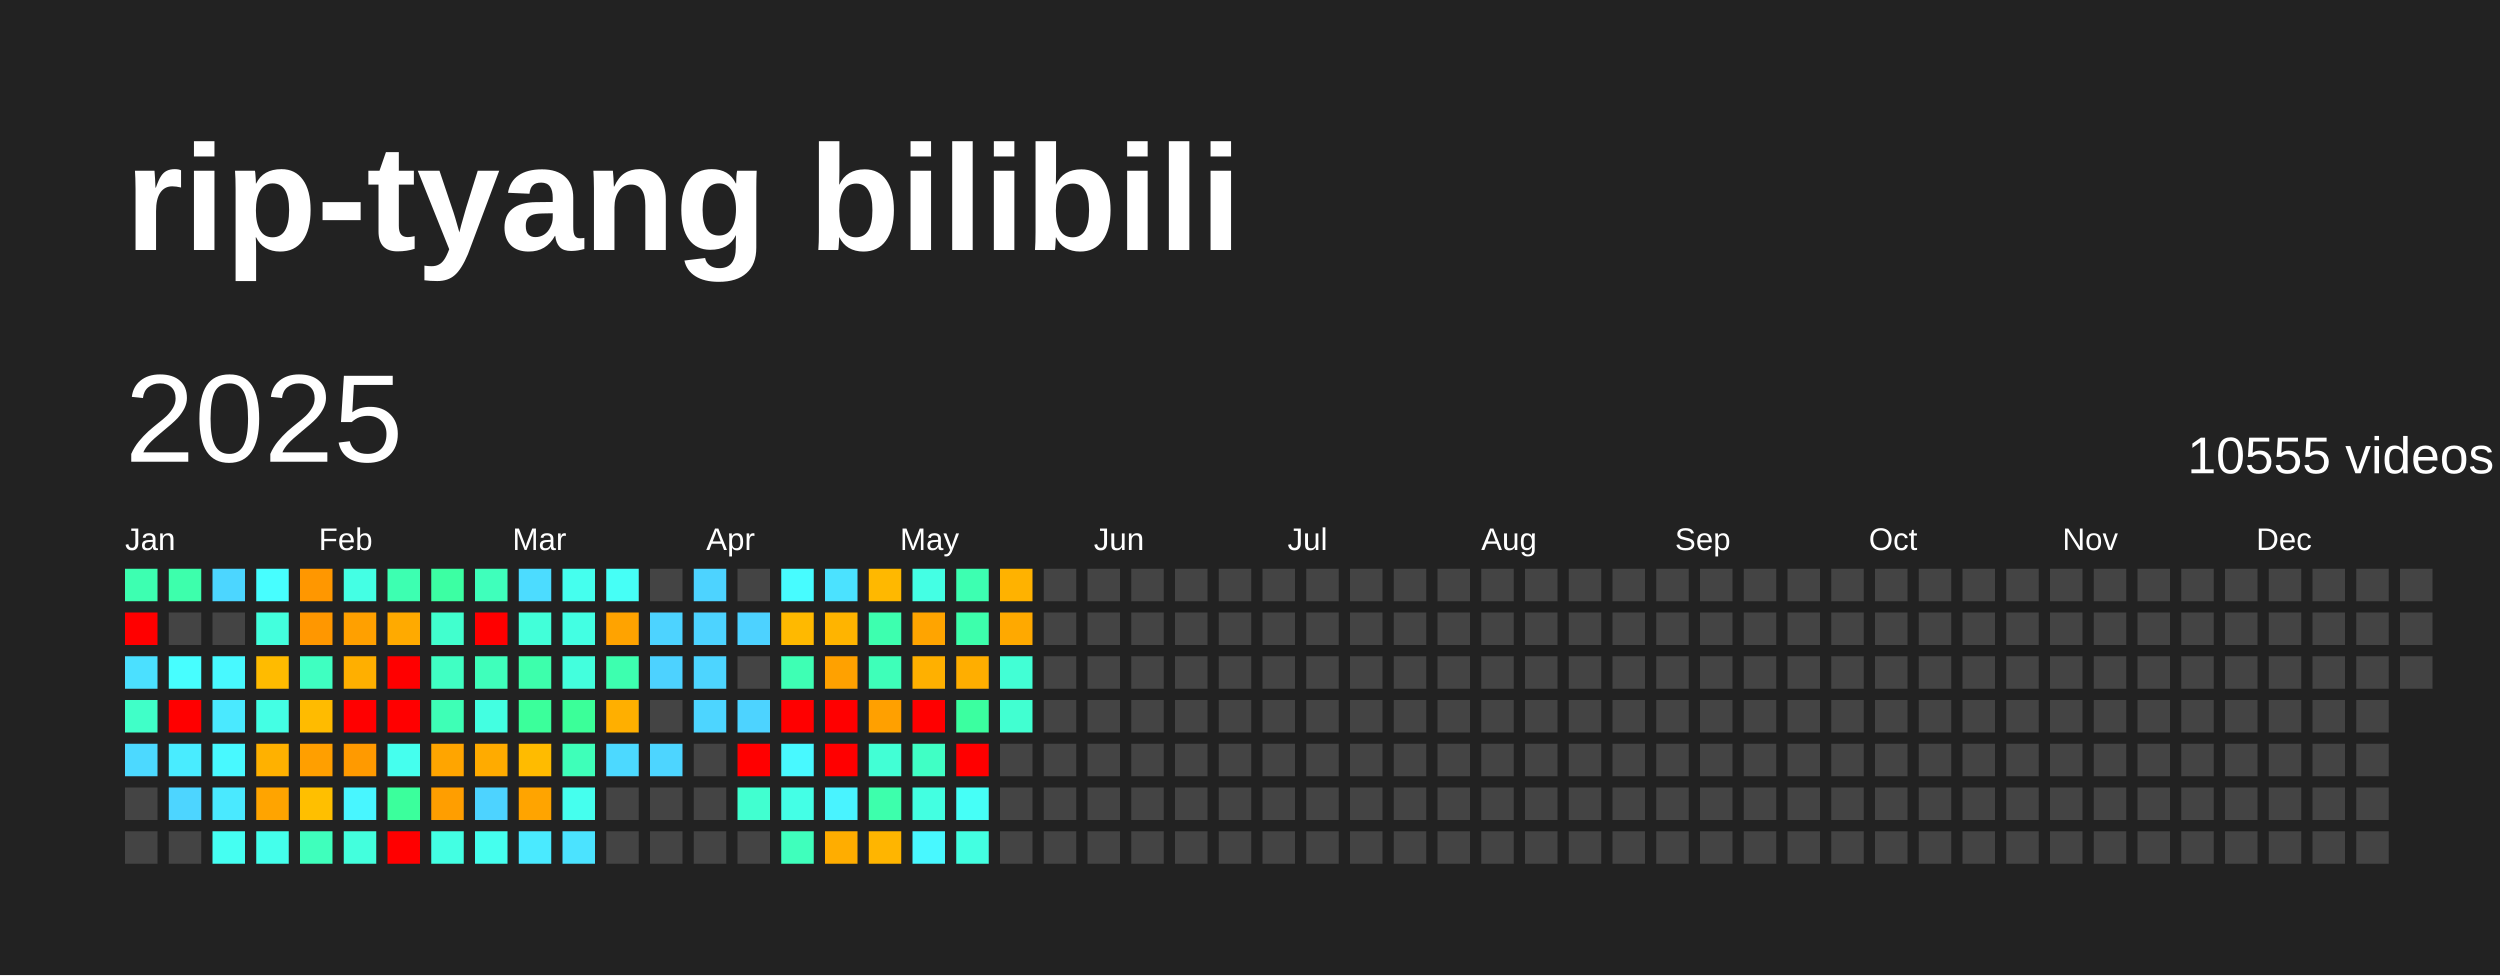
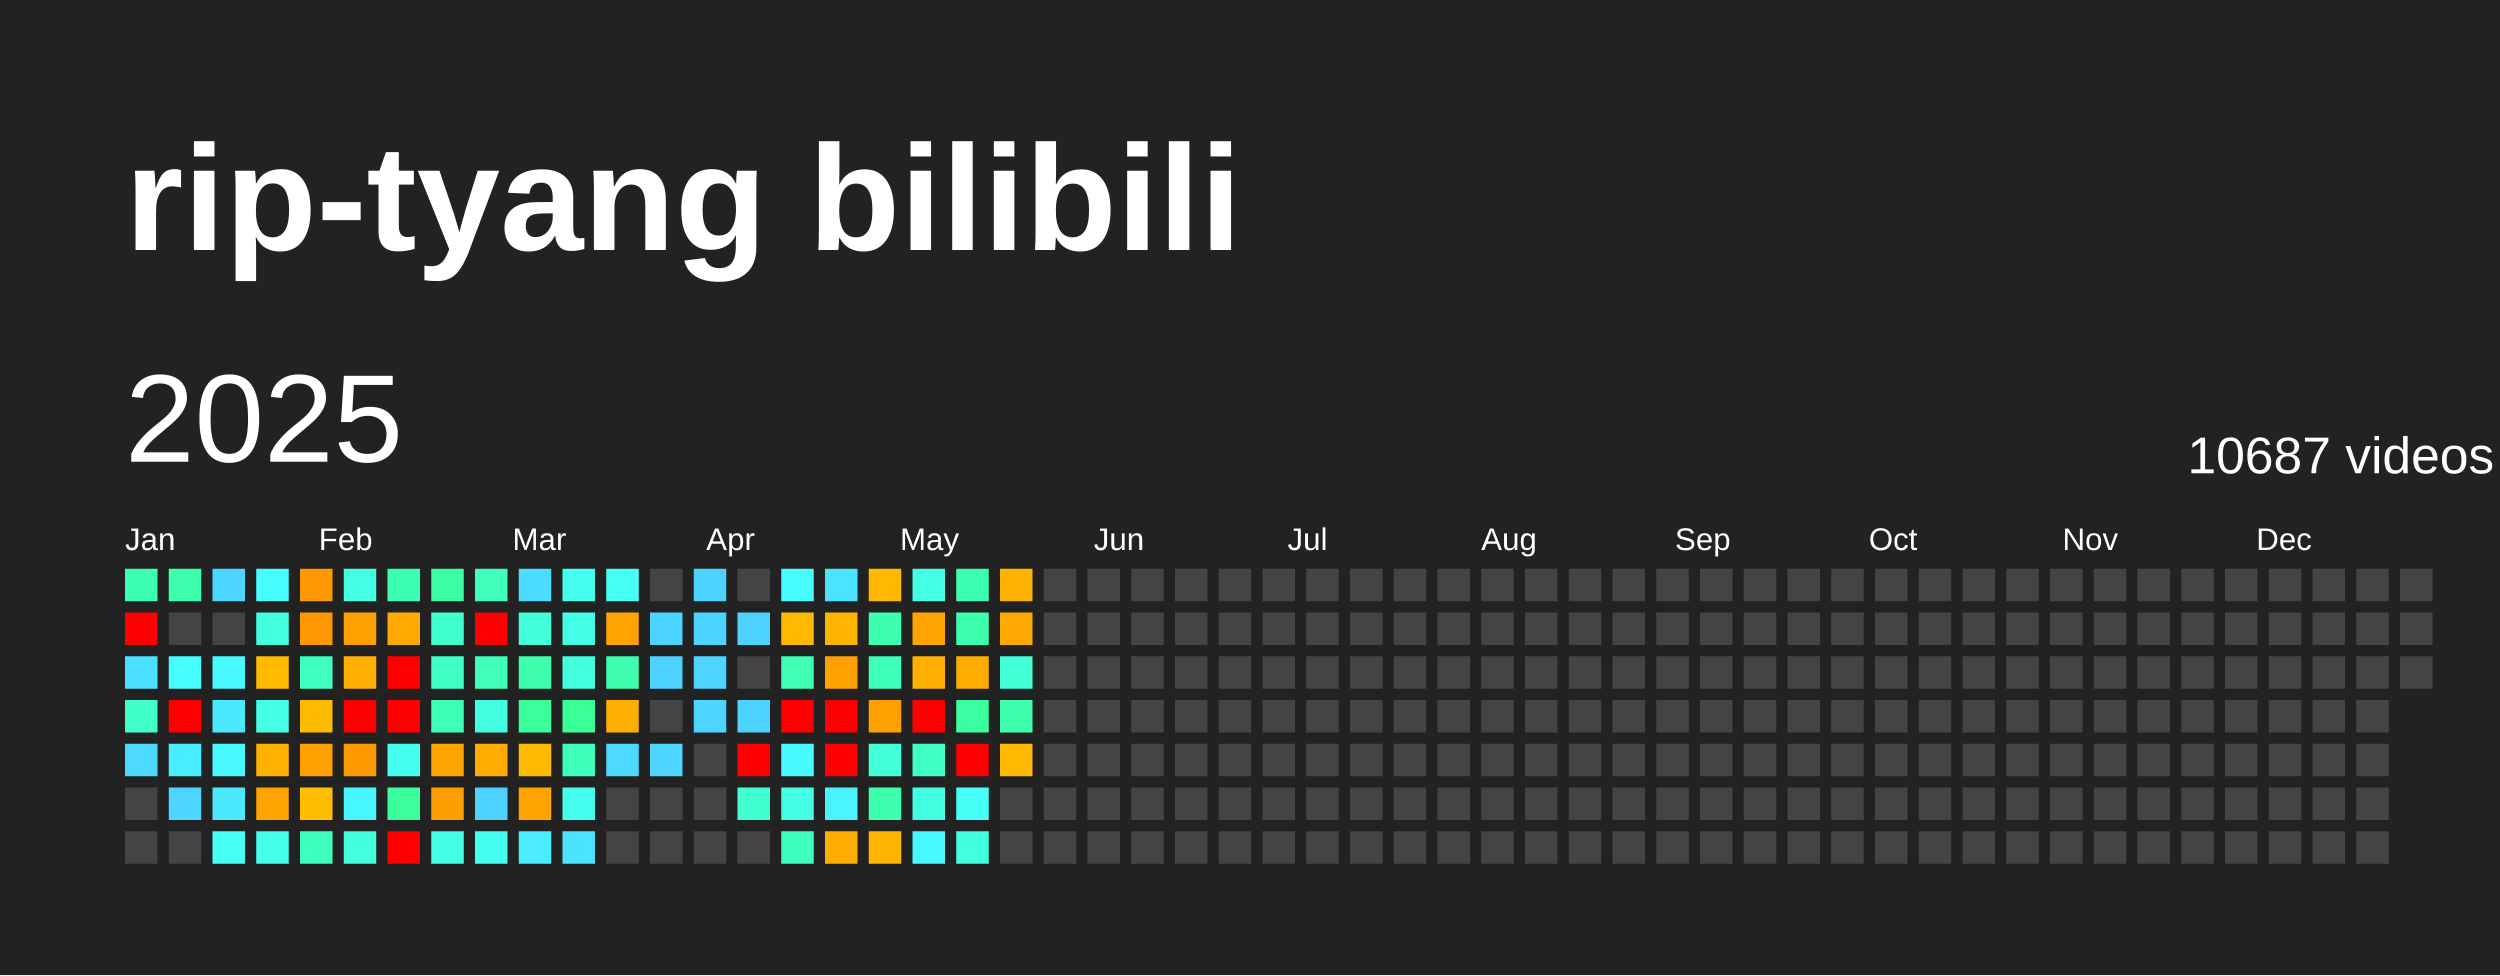
<svg xmlns="http://www.w3.org/2000/svg" baseProfile="full" height="78mm" version="1.1" viewBox="0,0,200,78" width="200mm">
  <defs />
  <rect fill="#222222" height="78" width="200" x="0" y="0" />
  <text fill="#FFFFFF" style="font-size:12px; font-family:Arial; font-weight:bold;" x="10" y="20">rip-tyang bilibili</text>
  <text dominant-baseline="hanging" fill="#FFFFFF" style="font-size:10.0px; font-family:Arial;" x="10" y="30">2025</text>
-   <text dominant-baseline="hanging" fill="#FFFFFF" style="font-size:4.125px; font-family:Arial;" x="175" y="35">10555 videos</text>
+   <text dominant-baseline="hanging" fill="#FFFFFF" style="font-size:4.125px; font-family:Arial;" x="175" y="35">10687 videos</text>
  <text fill="#FFFFFF" style="font-size:2.5px; font-family:Arial" x="10.0" y="44">Jan</text>
  <text fill="#FFFFFF" style="font-size:2.5px; font-family:Arial" x="25.5" y="44">Feb</text>
  <text fill="#FFFFFF" style="font-size:2.5px; font-family:Arial" x="41.0" y="44">Mar</text>
  <text fill="#FFFFFF" style="font-size:2.5px; font-family:Arial" x="56.5" y="44">Apr</text>
  <text fill="#FFFFFF" style="font-size:2.5px; font-family:Arial" x="72.0" y="44">May</text>
  <text fill="#FFFFFF" style="font-size:2.5px; font-family:Arial" x="87.5" y="44">Jun</text>
  <text fill="#FFFFFF" style="font-size:2.5px; font-family:Arial" x="103.0" y="44">Jul</text>
  <text fill="#FFFFFF" style="font-size:2.5px; font-family:Arial" x="118.5" y="44">Aug</text>
  <text fill="#FFFFFF" style="font-size:2.5px; font-family:Arial" x="134.0" y="44">Sep</text>
  <text fill="#FFFFFF" style="font-size:2.5px; font-family:Arial" x="149.5" y="44">Oct</text>
  <text fill="#FFFFFF" style="font-size:2.5px; font-family:Arial" x="165.0" y="44">Nov</text>
  <text fill="#FFFFFF" style="font-size:2.5px; font-family:Arial" x="180.5" y="44">Dec</text>
  <rect fill="#3dffb1" height="2.6" width="2.6" x="10.0" y="45.5" />
  <rect fill="red" height="2.6" width="2.6" x="10.0" y="49.0" />
  <rect fill="#4be0ff" height="2.6" width="2.6" x="10.0" y="52.5" />
  <rect fill="#40ffc8" height="2.6" width="2.6" x="10.0" y="56.0" />
  <rect fill="#4cd9ff" height="2.6" width="2.6" x="10.0" y="59.5" />
  <rect fill="#444444" height="2.6" width="2.6" x="10.0" y="63.0" />
  <rect fill="#444444" height="2.6" width="2.6" x="10.0" y="66.5" />
  <rect fill="#3dffac" height="2.6" width="2.6" x="13.5" y="45.5" />
  <rect fill="#444444" height="2.6" width="2.6" x="13.5" y="49.0" />
  <rect fill="#47feff" height="2.6" width="2.6" x="13.5" y="52.5" />
  <rect fill="red" height="2.6" width="2.6" x="13.5" y="56.0" />
  <rect fill="#49ecff" height="2.6" width="2.6" x="13.5" y="59.5" />
  <rect fill="#4dd5ff" height="2.6" width="2.6" x="13.5" y="63.0" />
  <rect fill="#444444" height="2.6" width="2.6" x="13.5" y="66.5" />
  <rect fill="#4cd6ff" height="2.6" width="2.6" x="17.0" y="45.5" />
  <rect fill="#444444" height="2.6" width="2.6" x="17.0" y="49.0" />
  <rect fill="#48f9ff" height="2.6" width="2.6" x="17.0" y="52.5" />
  <rect fill="#4ae9ff" height="2.6" width="2.6" x="17.0" y="56.0" />
  <rect fill="#48f9ff" height="2.6" width="2.6" x="17.0" y="59.5" />
  <rect fill="#4ae9ff" height="2.6" width="2.6" x="17.0" y="63.0" />
  <rect fill="#45fff2" height="2.6" width="2.6" x="17.0" y="66.5" />
  <rect fill="#47feff" height="2.6" width="2.6" x="20.5" y="45.5" />
  <rect fill="#43ffdd" height="2.6" width="2.6" x="20.5" y="49.0" />
  <rect fill="#ffbb00" height="2.6" width="2.6" x="20.5" y="52.5" />
  <rect fill="#44ffe4" height="2.6" width="2.6" x="20.5" y="56.0" />
  <rect fill="#ffb100" height="2.6" width="2.6" x="20.5" y="59.5" />
  <rect fill="#ffa400" height="2.6" width="2.6" x="20.5" y="63.0" />
  <rect fill="#44ffeb" height="2.6" width="2.6" x="20.5" y="66.5" />
  <rect fill="#ff9700" height="2.6" width="2.6" x="24.0" y="45.5" />
  <rect fill="#ff9700" height="2.6" width="2.6" x="24.0" y="49.0" />
  <rect fill="#3fffc1" height="2.6" width="2.6" x="24.0" y="52.5" />
  <rect fill="#ffbb00" height="2.6" width="2.6" x="24.0" y="56.0" />
  <rect fill="#ff9f00" height="2.6" width="2.6" x="24.0" y="59.5" />
  <rect fill="#ffbf00" height="2.6" width="2.6" x="24.0" y="63.0" />
  <rect fill="#3fffbc" height="2.6" width="2.6" x="24.0" y="66.5" />
  <rect fill="#44ffe4" height="2.6" width="2.6" x="27.5" y="45.5" />
  <rect fill="#ffa000" height="2.6" width="2.6" x="27.5" y="49.0" />
  <rect fill="#ffaf00" height="2.6" width="2.6" x="27.5" y="52.5" />
  <rect fill="red" height="2.6" width="2.6" x="27.5" y="56.0" />
  <rect fill="#ff9a00" height="2.6" width="2.6" x="27.5" y="59.5" />
  <rect fill="#48f6ff" height="2.6" width="2.6" x="27.5" y="63.0" />
  <rect fill="#43ffdd" height="2.6" width="2.6" x="27.5" y="66.5" />
  <rect fill="#3dffb1" height="2.6" width="2.6" x="31.0" y="45.5" />
  <rect fill="#ffaa00" height="2.6" width="2.6" x="31.0" y="49.0" />
  <rect fill="red" height="2.6" width="2.6" x="31.0" y="52.5" />
  <rect fill="red" height="2.6" width="2.6" x="31.0" y="56.0" />
  <rect fill="#45ffee" height="2.6" width="2.6" x="31.0" y="59.5" />
  <rect fill="#3bff9c" height="2.6" width="2.6" x="31.0" y="63.0" />
  <rect fill="red" height="2.6" width="2.6" x="31.0" y="66.5" />
  <rect fill="#3cffa3" height="2.6" width="2.6" x="34.5" y="45.5" />
  <rect fill="#41ffce" height="2.6" width="2.6" x="34.5" y="49.0" />
  <rect fill="#40ffc3" height="2.6" width="2.6" x="34.5" y="52.5" />
  <rect fill="#3effb6" height="2.6" width="2.6" x="34.5" y="56.0" />
  <rect fill="#ffa500" height="2.6" width="2.6" x="34.5" y="59.5" />
  <rect fill="#ff9e00" height="2.6" width="2.6" x="34.5" y="63.0" />
  <rect fill="#43ffe3" height="2.6" width="2.6" x="34.5" y="66.5" />
  <rect fill="#3fffbb" height="2.6" width="2.6" x="38.0" y="45.5" />
  <rect fill="red" height="2.6" width="2.6" x="38.0" y="49.0" />
  <rect fill="#3fffbb" height="2.6" width="2.6" x="38.0" y="52.5" />
  <rect fill="#43ffe1" height="2.6" width="2.6" x="38.0" y="56.0" />
  <rect fill="#ffab00" height="2.6" width="2.6" x="38.0" y="59.5" />
  <rect fill="#4dd3ff" height="2.6" width="2.6" x="38.0" y="63.0" />
  <rect fill="#45ffee" height="2.6" width="2.6" x="38.0" y="66.5" />
  <rect fill="#4cdcff" height="2.6" width="2.6" x="41.5" y="45.5" />
  <rect fill="#42ffd9" height="2.6" width="2.6" x="41.5" y="49.0" />
  <rect fill="#3dffac" height="2.6" width="2.6" x="41.5" y="52.5" />
  <rect fill="#3bff9b" height="2.6" width="2.6" x="41.5" y="56.0" />
  <rect fill="#ffbb00" height="2.6" width="2.6" x="41.5" y="59.5" />
  <rect fill="#ffa400" height="2.6" width="2.6" x="41.5" y="63.0" />
  <rect fill="#4aeaff" height="2.6" width="2.6" x="41.5" y="66.5" />
  <rect fill="#45ffee" height="2.6" width="2.6" x="45.0" y="45.5" />
  <rect fill="#43ffe3" height="2.6" width="2.6" x="45.0" y="49.0" />
  <rect fill="#43ffdd" height="2.6" width="2.6" x="45.0" y="52.5" />
  <rect fill="#3bff99" height="2.6" width="2.6" x="45.0" y="56.0" />
  <rect fill="#3effb9" height="2.6" width="2.6" x="45.0" y="59.5" />
  <rect fill="#45ffee" height="2.6" width="2.6" x="45.0" y="63.0" />
  <rect fill="#4be3ff" height="2.6" width="2.6" x="45.0" y="66.5" />
  <rect fill="#46fff6" height="2.6" width="2.6" x="48.5" y="45.5" />
  <rect fill="#ffa300" height="2.6" width="2.6" x="48.5" y="49.0" />
  <rect fill="#3dffaf" height="2.6" width="2.6" x="48.5" y="52.5" />
  <rect fill="#ffaf00" height="2.6" width="2.6" x="48.5" y="56.0" />
  <rect fill="#4cd9ff" height="2.6" width="2.6" x="48.5" y="59.5" />
  <rect fill="#444444" height="2.6" width="2.6" x="48.5" y="63.0" />
  <rect fill="#444444" height="2.6" width="2.6" x="48.5" y="66.5" />
  <rect fill="#444444" height="2.6" width="2.6" x="52.0" y="45.5" />
  <rect fill="#4dd3ff" height="2.6" width="2.6" x="52.0" y="49.0" />
  <rect fill="#4dd2ff" height="2.6" width="2.6" x="52.0" y="52.5" />
  <rect fill="#444444" height="2.6" width="2.6" x="52.0" y="56.0" />
  <rect fill="#4dd5ff" height="2.6" width="2.6" x="52.0" y="59.5" />
  <rect fill="#444444" height="2.6" width="2.6" x="52.0" y="63.0" />
  <rect fill="#444444" height="2.6" width="2.6" x="52.0" y="66.5" />
  <rect fill="#4dd3ff" height="2.6" width="2.6" x="55.5" y="45.5" />
  <rect fill="#4dd3ff" height="2.6" width="2.6" x="55.5" y="49.0" />
  <rect fill="#4dd5ff" height="2.6" width="2.6" x="55.5" y="52.5" />
  <rect fill="#4dd5ff" height="2.6" width="2.6" x="55.5" y="56.0" />
  <rect fill="#444444" height="2.6" width="2.6" x="55.5" y="59.5" />
  <rect fill="#444444" height="2.6" width="2.6" x="55.5" y="63.0" />
  <rect fill="#444444" height="2.6" width="2.6" x="55.5" y="66.5" />
  <rect fill="#444444" height="2.6" width="2.6" x="59.0" y="45.5" />
  <rect fill="#4dd2ff" height="2.6" width="2.6" x="59.0" y="49.0" />
  <rect fill="#444444" height="2.6" width="2.6" x="59.0" y="52.5" />
  <rect fill="#4dd3ff" height="2.6" width="2.6" x="59.0" y="56.0" />
  <rect fill="red" height="2.6" width="2.6" x="59.0" y="59.5" />
  <rect fill="#41ffd0" height="2.6" width="2.6" x="59.0" y="63.0" />
  <rect fill="#444444" height="2.6" width="2.6" x="59.0" y="66.5" />
  <rect fill="#47fcff" height="2.6" width="2.6" x="62.5" y="45.5" />
  <rect fill="#ffb900" height="2.6" width="2.6" x="62.5" y="49.0" />
  <rect fill="#3effb4" height="2.6" width="2.6" x="62.5" y="52.5" />
  <rect fill="red" height="2.6" width="2.6" x="62.5" y="56.0" />
  <rect fill="#48f9ff" height="2.6" width="2.6" x="62.5" y="59.5" />
  <rect fill="#44ffe6" height="2.6" width="2.6" x="62.5" y="63.0" />
  <rect fill="#3fffbc" height="2.6" width="2.6" x="62.5" y="66.5" />
  <rect fill="#4be2ff" height="2.6" width="2.6" x="66.0" y="45.5" />
  <rect fill="#ffb400" height="2.6" width="2.6" x="66.0" y="49.0" />
  <rect fill="#ffa100" height="2.6" width="2.6" x="66.0" y="52.5" />
  <rect fill="red" height="2.6" width="2.6" x="66.0" y="56.0" />
  <rect fill="red" height="2.6" width="2.6" x="66.0" y="59.5" />
  <rect fill="#49f3ff" height="2.6" width="2.6" x="66.0" y="63.0" />
  <rect fill="#ffad00" height="2.6" width="2.6" x="66.0" y="66.5" />
  <rect fill="#ffb800" height="2.6" width="2.6" x="69.5" y="45.5" />
  <rect fill="#3dffaf" height="2.6" width="2.6" x="69.5" y="49.0" />
  <rect fill="#3effb9" height="2.6" width="2.6" x="69.5" y="52.5" />
  <rect fill="#ffa000" height="2.6" width="2.6" x="69.5" y="56.0" />
  <rect fill="#42ffd5" height="2.6" width="2.6" x="69.5" y="59.5" />
  <rect fill="#3dffac" height="2.6" width="2.6" x="69.5" y="63.0" />
  <rect fill="#ffb500" height="2.6" width="2.6" x="69.5" y="66.5" />
  <rect fill="#44ffe4" height="2.6" width="2.6" x="73.0" y="45.5" />
  <rect fill="#ffa400" height="2.6" width="2.6" x="73.0" y="49.0" />
  <rect fill="#ffb000" height="2.6" width="2.6" x="73.0" y="52.5" />
  <rect fill="red" height="2.6" width="2.6" x="73.0" y="56.0" />
  <rect fill="#40ffc5" height="2.6" width="2.6" x="73.0" y="59.5" />
  <rect fill="#43ffe1" height="2.6" width="2.6" x="73.0" y="63.0" />
  <rect fill="#48f8ff" height="2.6" width="2.6" x="73.0" y="66.5" />
  <rect fill="#3dffb1" height="2.6" width="2.6" x="76.5" y="45.5" />
  <rect fill="#3dffac" height="2.6" width="2.6" x="76.5" y="49.0" />
  <rect fill="#ffae00" height="2.6" width="2.6" x="76.5" y="52.5" />
  <rect fill="#3bffa0" height="2.6" width="2.6" x="76.5" y="56.0" />
  <rect fill="red" height="2.6" width="2.6" x="76.5" y="59.5" />
  <rect fill="#46fff7" height="2.6" width="2.6" x="76.5" y="63.0" />
  <rect fill="#43ffe1" height="2.6" width="2.6" x="76.5" y="66.5" />
  <rect fill="#ffb200" height="2.6" width="2.6" x="80.0" y="45.5" />
  <rect fill="#ffa900" height="2.6" width="2.6" x="80.0" y="49.0" />
  <rect fill="#42ffd5" height="2.6" width="2.6" x="80.0" y="52.5" />
-   <rect fill="#41ffd1" height="2.6" width="2.6" x="80.0" y="56.0" />
-   <rect fill="#444444" height="2.6" width="2.6" x="80.0" y="59.5" />
+   <rect fill="#3dffac" height="2.6" width="2.6" x="80.0" y="56.0" />
+   <rect fill="#ffb900" height="2.6" width="2.6" x="80.0" y="59.5" />
  <rect fill="#444444" height="2.6" width="2.6" x="80.0" y="63.0" />
  <rect fill="#444444" height="2.6" width="2.6" x="80.0" y="66.5" />
  <rect fill="#444444" height="2.6" width="2.6" x="83.5" y="45.5" />
  <rect fill="#444444" height="2.6" width="2.6" x="83.5" y="49.0" />
  <rect fill="#444444" height="2.6" width="2.6" x="83.5" y="52.5" />
  <rect fill="#444444" height="2.6" width="2.6" x="83.5" y="56.0" />
  <rect fill="#444444" height="2.6" width="2.6" x="83.5" y="59.5" />
  <rect fill="#444444" height="2.6" width="2.6" x="83.5" y="63.0" />
  <rect fill="#444444" height="2.6" width="2.6" x="83.5" y="66.5" />
  <rect fill="#444444" height="2.6" width="2.6" x="87.0" y="45.5" />
  <rect fill="#444444" height="2.6" width="2.6" x="87.0" y="49.0" />
  <rect fill="#444444" height="2.6" width="2.6" x="87.0" y="52.5" />
  <rect fill="#444444" height="2.6" width="2.6" x="87.0" y="56.0" />
  <rect fill="#444444" height="2.6" width="2.6" x="87.0" y="59.5" />
  <rect fill="#444444" height="2.6" width="2.6" x="87.0" y="63.0" />
  <rect fill="#444444" height="2.6" width="2.6" x="87.0" y="66.5" />
  <rect fill="#444444" height="2.6" width="2.6" x="90.5" y="45.5" />
  <rect fill="#444444" height="2.6" width="2.6" x="90.5" y="49.0" />
  <rect fill="#444444" height="2.6" width="2.6" x="90.5" y="52.5" />
  <rect fill="#444444" height="2.6" width="2.6" x="90.5" y="56.0" />
  <rect fill="#444444" height="2.6" width="2.6" x="90.5" y="59.5" />
  <rect fill="#444444" height="2.6" width="2.6" x="90.5" y="63.0" />
  <rect fill="#444444" height="2.6" width="2.6" x="90.5" y="66.5" />
  <rect fill="#444444" height="2.6" width="2.6" x="94.0" y="45.5" />
  <rect fill="#444444" height="2.6" width="2.6" x="94.0" y="49.0" />
  <rect fill="#444444" height="2.6" width="2.6" x="94.0" y="52.5" />
  <rect fill="#444444" height="2.6" width="2.6" x="94.0" y="56.0" />
  <rect fill="#444444" height="2.6" width="2.6" x="94.0" y="59.5" />
  <rect fill="#444444" height="2.6" width="2.6" x="94.0" y="63.0" />
  <rect fill="#444444" height="2.6" width="2.6" x="94.0" y="66.5" />
  <rect fill="#444444" height="2.6" width="2.6" x="97.5" y="45.5" />
  <rect fill="#444444" height="2.6" width="2.6" x="97.5" y="49.0" />
  <rect fill="#444444" height="2.6" width="2.6" x="97.5" y="52.5" />
  <rect fill="#444444" height="2.6" width="2.6" x="97.5" y="56.0" />
  <rect fill="#444444" height="2.6" width="2.6" x="97.5" y="59.5" />
  <rect fill="#444444" height="2.6" width="2.6" x="97.5" y="63.0" />
  <rect fill="#444444" height="2.6" width="2.6" x="97.5" y="66.5" />
  <rect fill="#444444" height="2.6" width="2.6" x="101.0" y="45.5" />
  <rect fill="#444444" height="2.6" width="2.6" x="101.0" y="49.0" />
  <rect fill="#444444" height="2.6" width="2.6" x="101.0" y="52.5" />
  <rect fill="#444444" height="2.6" width="2.6" x="101.0" y="56.0" />
  <rect fill="#444444" height="2.6" width="2.6" x="101.0" y="59.5" />
  <rect fill="#444444" height="2.6" width="2.6" x="101.0" y="63.0" />
  <rect fill="#444444" height="2.6" width="2.6" x="101.0" y="66.5" />
  <rect fill="#444444" height="2.6" width="2.6" x="104.5" y="45.5" />
  <rect fill="#444444" height="2.6" width="2.6" x="104.5" y="49.0" />
  <rect fill="#444444" height="2.6" width="2.6" x="104.5" y="52.5" />
  <rect fill="#444444" height="2.6" width="2.6" x="104.5" y="56.0" />
  <rect fill="#444444" height="2.6" width="2.6" x="104.5" y="59.5" />
  <rect fill="#444444" height="2.6" width="2.6" x="104.5" y="63.0" />
  <rect fill="#444444" height="2.6" width="2.6" x="104.5" y="66.5" />
  <rect fill="#444444" height="2.6" width="2.6" x="108.0" y="45.5" />
  <rect fill="#444444" height="2.6" width="2.6" x="108.0" y="49.0" />
  <rect fill="#444444" height="2.6" width="2.6" x="108.0" y="52.5" />
  <rect fill="#444444" height="2.6" width="2.6" x="108.0" y="56.0" />
  <rect fill="#444444" height="2.6" width="2.6" x="108.0" y="59.5" />
  <rect fill="#444444" height="2.6" width="2.6" x="108.0" y="63.0" />
  <rect fill="#444444" height="2.6" width="2.6" x="108.0" y="66.5" />
  <rect fill="#444444" height="2.6" width="2.6" x="111.5" y="45.5" />
  <rect fill="#444444" height="2.6" width="2.6" x="111.5" y="49.0" />
  <rect fill="#444444" height="2.6" width="2.6" x="111.5" y="52.5" />
  <rect fill="#444444" height="2.6" width="2.6" x="111.5" y="56.0" />
  <rect fill="#444444" height="2.6" width="2.6" x="111.5" y="59.5" />
  <rect fill="#444444" height="2.6" width="2.6" x="111.5" y="63.0" />
  <rect fill="#444444" height="2.6" width="2.6" x="111.5" y="66.5" />
  <rect fill="#444444" height="2.6" width="2.6" x="115.0" y="45.5" />
  <rect fill="#444444" height="2.6" width="2.6" x="115.0" y="49.0" />
  <rect fill="#444444" height="2.6" width="2.6" x="115.0" y="52.5" />
  <rect fill="#444444" height="2.6" width="2.6" x="115.0" y="56.0" />
  <rect fill="#444444" height="2.6" width="2.6" x="115.0" y="59.5" />
  <rect fill="#444444" height="2.6" width="2.6" x="115.0" y="63.0" />
  <rect fill="#444444" height="2.6" width="2.6" x="115.0" y="66.5" />
  <rect fill="#444444" height="2.6" width="2.6" x="118.5" y="45.5" />
  <rect fill="#444444" height="2.6" width="2.6" x="118.5" y="49.0" />
  <rect fill="#444444" height="2.6" width="2.6" x="118.5" y="52.5" />
  <rect fill="#444444" height="2.6" width="2.6" x="118.5" y="56.0" />
  <rect fill="#444444" height="2.6" width="2.6" x="118.5" y="59.5" />
  <rect fill="#444444" height="2.6" width="2.6" x="118.5" y="63.0" />
  <rect fill="#444444" height="2.6" width="2.6" x="118.5" y="66.5" />
  <rect fill="#444444" height="2.6" width="2.6" x="122.0" y="45.5" />
  <rect fill="#444444" height="2.6" width="2.6" x="122.0" y="49.0" />
  <rect fill="#444444" height="2.6" width="2.6" x="122.0" y="52.5" />
  <rect fill="#444444" height="2.6" width="2.6" x="122.0" y="56.0" />
  <rect fill="#444444" height="2.6" width="2.6" x="122.0" y="59.5" />
  <rect fill="#444444" height="2.6" width="2.6" x="122.0" y="63.0" />
  <rect fill="#444444" height="2.6" width="2.6" x="122.0" y="66.5" />
  <rect fill="#444444" height="2.6" width="2.6" x="125.5" y="45.5" />
  <rect fill="#444444" height="2.6" width="2.6" x="125.5" y="49.0" />
  <rect fill="#444444" height="2.6" width="2.6" x="125.5" y="52.5" />
  <rect fill="#444444" height="2.6" width="2.6" x="125.5" y="56.0" />
  <rect fill="#444444" height="2.6" width="2.6" x="125.5" y="59.5" />
  <rect fill="#444444" height="2.6" width="2.6" x="125.5" y="63.0" />
  <rect fill="#444444" height="2.6" width="2.6" x="125.5" y="66.5" />
  <rect fill="#444444" height="2.6" width="2.6" x="129.0" y="45.5" />
  <rect fill="#444444" height="2.6" width="2.6" x="129.0" y="49.0" />
  <rect fill="#444444" height="2.6" width="2.6" x="129.0" y="52.5" />
  <rect fill="#444444" height="2.6" width="2.6" x="129.0" y="56.0" />
  <rect fill="#444444" height="2.6" width="2.6" x="129.0" y="59.5" />
  <rect fill="#444444" height="2.6" width="2.6" x="129.0" y="63.0" />
  <rect fill="#444444" height="2.6" width="2.6" x="129.0" y="66.5" />
  <rect fill="#444444" height="2.6" width="2.6" x="132.5" y="45.5" />
  <rect fill="#444444" height="2.6" width="2.6" x="132.5" y="49.0" />
  <rect fill="#444444" height="2.6" width="2.6" x="132.5" y="52.5" />
  <rect fill="#444444" height="2.6" width="2.6" x="132.5" y="56.0" />
  <rect fill="#444444" height="2.6" width="2.6" x="132.5" y="59.5" />
  <rect fill="#444444" height="2.6" width="2.6" x="132.5" y="63.0" />
  <rect fill="#444444" height="2.6" width="2.6" x="132.5" y="66.5" />
  <rect fill="#444444" height="2.6" width="2.6" x="136.0" y="45.5" />
  <rect fill="#444444" height="2.6" width="2.6" x="136.0" y="49.0" />
  <rect fill="#444444" height="2.6" width="2.6" x="136.0" y="52.5" />
  <rect fill="#444444" height="2.6" width="2.6" x="136.0" y="56.0" />
  <rect fill="#444444" height="2.6" width="2.6" x="136.0" y="59.5" />
  <rect fill="#444444" height="2.6" width="2.6" x="136.0" y="63.0" />
  <rect fill="#444444" height="2.6" width="2.6" x="136.0" y="66.5" />
  <rect fill="#444444" height="2.6" width="2.6" x="139.5" y="45.5" />
  <rect fill="#444444" height="2.6" width="2.6" x="139.5" y="49.0" />
  <rect fill="#444444" height="2.6" width="2.6" x="139.5" y="52.5" />
  <rect fill="#444444" height="2.6" width="2.6" x="139.5" y="56.0" />
  <rect fill="#444444" height="2.6" width="2.6" x="139.5" y="59.5" />
  <rect fill="#444444" height="2.6" width="2.6" x="139.5" y="63.0" />
  <rect fill="#444444" height="2.6" width="2.6" x="139.5" y="66.5" />
  <rect fill="#444444" height="2.6" width="2.6" x="143.0" y="45.5" />
  <rect fill="#444444" height="2.6" width="2.6" x="143.0" y="49.0" />
  <rect fill="#444444" height="2.6" width="2.6" x="143.0" y="52.5" />
  <rect fill="#444444" height="2.6" width="2.6" x="143.0" y="56.0" />
  <rect fill="#444444" height="2.6" width="2.6" x="143.0" y="59.5" />
  <rect fill="#444444" height="2.6" width="2.6" x="143.0" y="63.0" />
  <rect fill="#444444" height="2.6" width="2.6" x="143.0" y="66.5" />
  <rect fill="#444444" height="2.6" width="2.6" x="146.5" y="45.5" />
  <rect fill="#444444" height="2.6" width="2.6" x="146.5" y="49.0" />
  <rect fill="#444444" height="2.6" width="2.6" x="146.5" y="52.5" />
  <rect fill="#444444" height="2.6" width="2.6" x="146.5" y="56.0" />
  <rect fill="#444444" height="2.6" width="2.6" x="146.5" y="59.5" />
  <rect fill="#444444" height="2.6" width="2.6" x="146.5" y="63.0" />
  <rect fill="#444444" height="2.6" width="2.6" x="146.5" y="66.5" />
  <rect fill="#444444" height="2.6" width="2.6" x="150.0" y="45.5" />
  <rect fill="#444444" height="2.6" width="2.6" x="150.0" y="49.0" />
  <rect fill="#444444" height="2.6" width="2.6" x="150.0" y="52.5" />
  <rect fill="#444444" height="2.6" width="2.6" x="150.0" y="56.0" />
  <rect fill="#444444" height="2.6" width="2.6" x="150.0" y="59.5" />
  <rect fill="#444444" height="2.6" width="2.6" x="150.0" y="63.0" />
  <rect fill="#444444" height="2.6" width="2.6" x="150.0" y="66.5" />
  <rect fill="#444444" height="2.6" width="2.6" x="153.5" y="45.5" />
  <rect fill="#444444" height="2.6" width="2.6" x="153.5" y="49.0" />
  <rect fill="#444444" height="2.6" width="2.6" x="153.5" y="52.5" />
  <rect fill="#444444" height="2.6" width="2.6" x="153.5" y="56.0" />
  <rect fill="#444444" height="2.6" width="2.6" x="153.5" y="59.5" />
  <rect fill="#444444" height="2.6" width="2.6" x="153.5" y="63.0" />
  <rect fill="#444444" height="2.6" width="2.6" x="153.5" y="66.5" />
  <rect fill="#444444" height="2.6" width="2.6" x="157.0" y="45.5" />
  <rect fill="#444444" height="2.6" width="2.6" x="157.0" y="49.0" />
  <rect fill="#444444" height="2.6" width="2.6" x="157.0" y="52.5" />
  <rect fill="#444444" height="2.6" width="2.6" x="157.0" y="56.0" />
  <rect fill="#444444" height="2.6" width="2.6" x="157.0" y="59.5" />
  <rect fill="#444444" height="2.6" width="2.6" x="157.0" y="63.0" />
  <rect fill="#444444" height="2.6" width="2.6" x="157.0" y="66.5" />
  <rect fill="#444444" height="2.6" width="2.6" x="160.5" y="45.5" />
  <rect fill="#444444" height="2.6" width="2.6" x="160.5" y="49.0" />
  <rect fill="#444444" height="2.6" width="2.6" x="160.5" y="52.5" />
  <rect fill="#444444" height="2.6" width="2.6" x="160.5" y="56.0" />
  <rect fill="#444444" height="2.6" width="2.6" x="160.5" y="59.5" />
  <rect fill="#444444" height="2.6" width="2.6" x="160.5" y="63.0" />
  <rect fill="#444444" height="2.6" width="2.6" x="160.5" y="66.5" />
  <rect fill="#444444" height="2.6" width="2.6" x="164.0" y="45.5" />
  <rect fill="#444444" height="2.6" width="2.6" x="164.0" y="49.0" />
  <rect fill="#444444" height="2.6" width="2.6" x="164.0" y="52.5" />
  <rect fill="#444444" height="2.6" width="2.6" x="164.0" y="56.0" />
  <rect fill="#444444" height="2.6" width="2.6" x="164.0" y="59.5" />
  <rect fill="#444444" height="2.6" width="2.6" x="164.0" y="63.0" />
  <rect fill="#444444" height="2.6" width="2.6" x="164.0" y="66.5" />
  <rect fill="#444444" height="2.6" width="2.6" x="167.5" y="45.5" />
  <rect fill="#444444" height="2.6" width="2.6" x="167.5" y="49.0" />
  <rect fill="#444444" height="2.6" width="2.6" x="167.5" y="52.5" />
  <rect fill="#444444" height="2.6" width="2.6" x="167.5" y="56.0" />
  <rect fill="#444444" height="2.6" width="2.6" x="167.5" y="59.5" />
  <rect fill="#444444" height="2.6" width="2.6" x="167.5" y="63.0" />
  <rect fill="#444444" height="2.6" width="2.6" x="167.5" y="66.5" />
  <rect fill="#444444" height="2.6" width="2.6" x="171.0" y="45.5" />
  <rect fill="#444444" height="2.6" width="2.6" x="171.0" y="49.0" />
  <rect fill="#444444" height="2.6" width="2.6" x="171.0" y="52.5" />
  <rect fill="#444444" height="2.6" width="2.6" x="171.0" y="56.0" />
  <rect fill="#444444" height="2.6" width="2.6" x="171.0" y="59.5" />
  <rect fill="#444444" height="2.6" width="2.6" x="171.0" y="63.0" />
  <rect fill="#444444" height="2.6" width="2.6" x="171.0" y="66.5" />
  <rect fill="#444444" height="2.6" width="2.6" x="174.5" y="45.5" />
  <rect fill="#444444" height="2.6" width="2.6" x="174.5" y="49.0" />
  <rect fill="#444444" height="2.6" width="2.6" x="174.5" y="52.5" />
  <rect fill="#444444" height="2.6" width="2.6" x="174.5" y="56.0" />
  <rect fill="#444444" height="2.6" width="2.6" x="174.5" y="59.5" />
  <rect fill="#444444" height="2.6" width="2.6" x="174.5" y="63.0" />
  <rect fill="#444444" height="2.6" width="2.6" x="174.5" y="66.5" />
  <rect fill="#444444" height="2.6" width="2.6" x="178.0" y="45.5" />
  <rect fill="#444444" height="2.6" width="2.6" x="178.0" y="49.0" />
  <rect fill="#444444" height="2.6" width="2.6" x="178.0" y="52.5" />
  <rect fill="#444444" height="2.6" width="2.6" x="178.0" y="56.0" />
  <rect fill="#444444" height="2.6" width="2.6" x="178.0" y="59.5" />
  <rect fill="#444444" height="2.6" width="2.6" x="178.0" y="63.0" />
  <rect fill="#444444" height="2.6" width="2.6" x="178.0" y="66.5" />
  <rect fill="#444444" height="2.6" width="2.6" x="181.5" y="45.5" />
  <rect fill="#444444" height="2.6" width="2.6" x="181.5" y="49.0" />
  <rect fill="#444444" height="2.6" width="2.6" x="181.5" y="52.5" />
  <rect fill="#444444" height="2.6" width="2.6" x="181.5" y="56.0" />
  <rect fill="#444444" height="2.6" width="2.6" x="181.5" y="59.5" />
  <rect fill="#444444" height="2.6" width="2.6" x="181.5" y="63.0" />
  <rect fill="#444444" height="2.6" width="2.6" x="181.5" y="66.5" />
  <rect fill="#444444" height="2.6" width="2.6" x="185.0" y="45.5" />
  <rect fill="#444444" height="2.6" width="2.6" x="185.0" y="49.0" />
  <rect fill="#444444" height="2.6" width="2.6" x="185.0" y="52.5" />
  <rect fill="#444444" height="2.6" width="2.6" x="185.0" y="56.0" />
  <rect fill="#444444" height="2.6" width="2.6" x="185.0" y="59.5" />
  <rect fill="#444444" height="2.6" width="2.6" x="185.0" y="63.0" />
  <rect fill="#444444" height="2.6" width="2.6" x="185.0" y="66.5" />
  <rect fill="#444444" height="2.6" width="2.6" x="188.5" y="45.5" />
  <rect fill="#444444" height="2.6" width="2.6" x="188.5" y="49.0" />
  <rect fill="#444444" height="2.6" width="2.6" x="188.5" y="52.5" />
  <rect fill="#444444" height="2.6" width="2.6" x="188.5" y="56.0" />
  <rect fill="#444444" height="2.6" width="2.6" x="188.5" y="59.5" />
  <rect fill="#444444" height="2.6" width="2.6" x="188.5" y="63.0" />
  <rect fill="#444444" height="2.6" width="2.6" x="188.5" y="66.5" />
  <rect fill="#444444" height="2.6" width="2.6" x="192.0" y="45.5" />
  <rect fill="#444444" height="2.6" width="2.6" x="192.0" y="49.0" />
  <rect fill="#444444" height="2.6" width="2.6" x="192.0" y="52.5" />
</svg>
